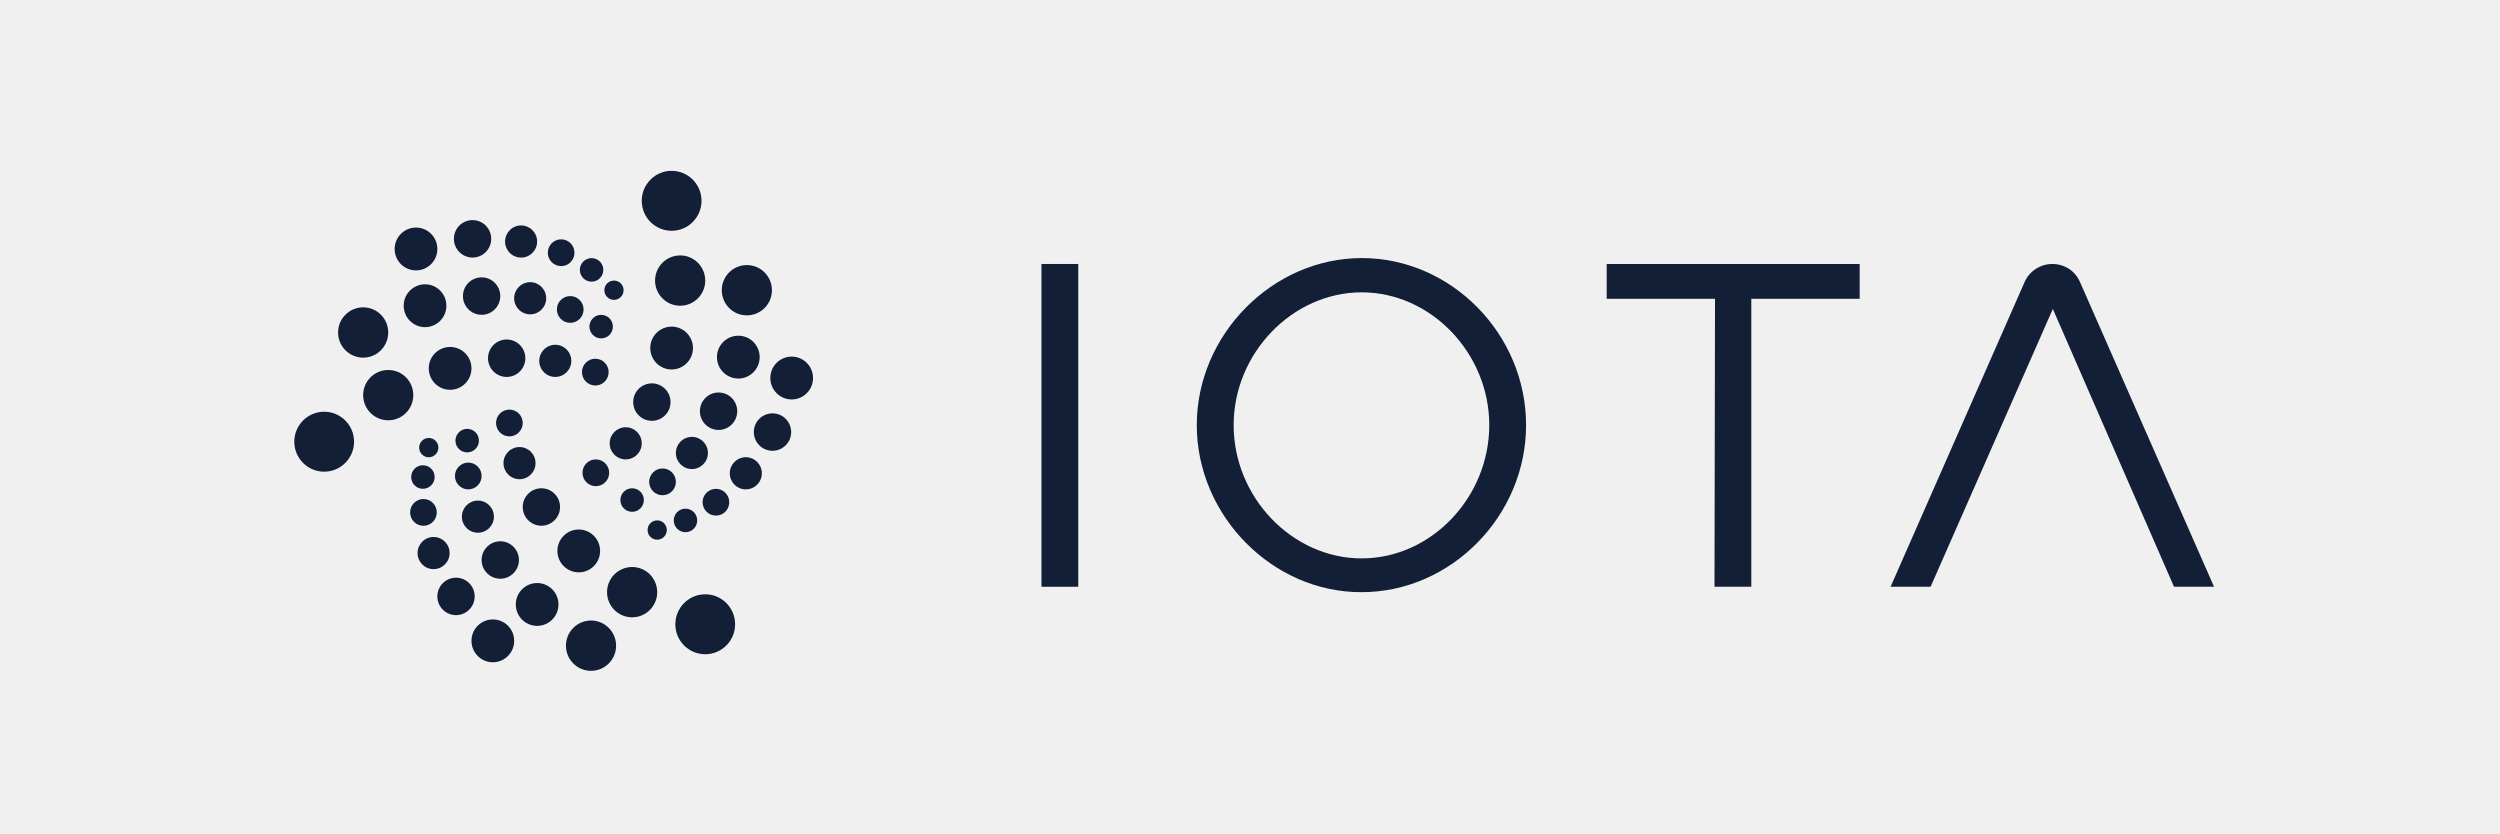
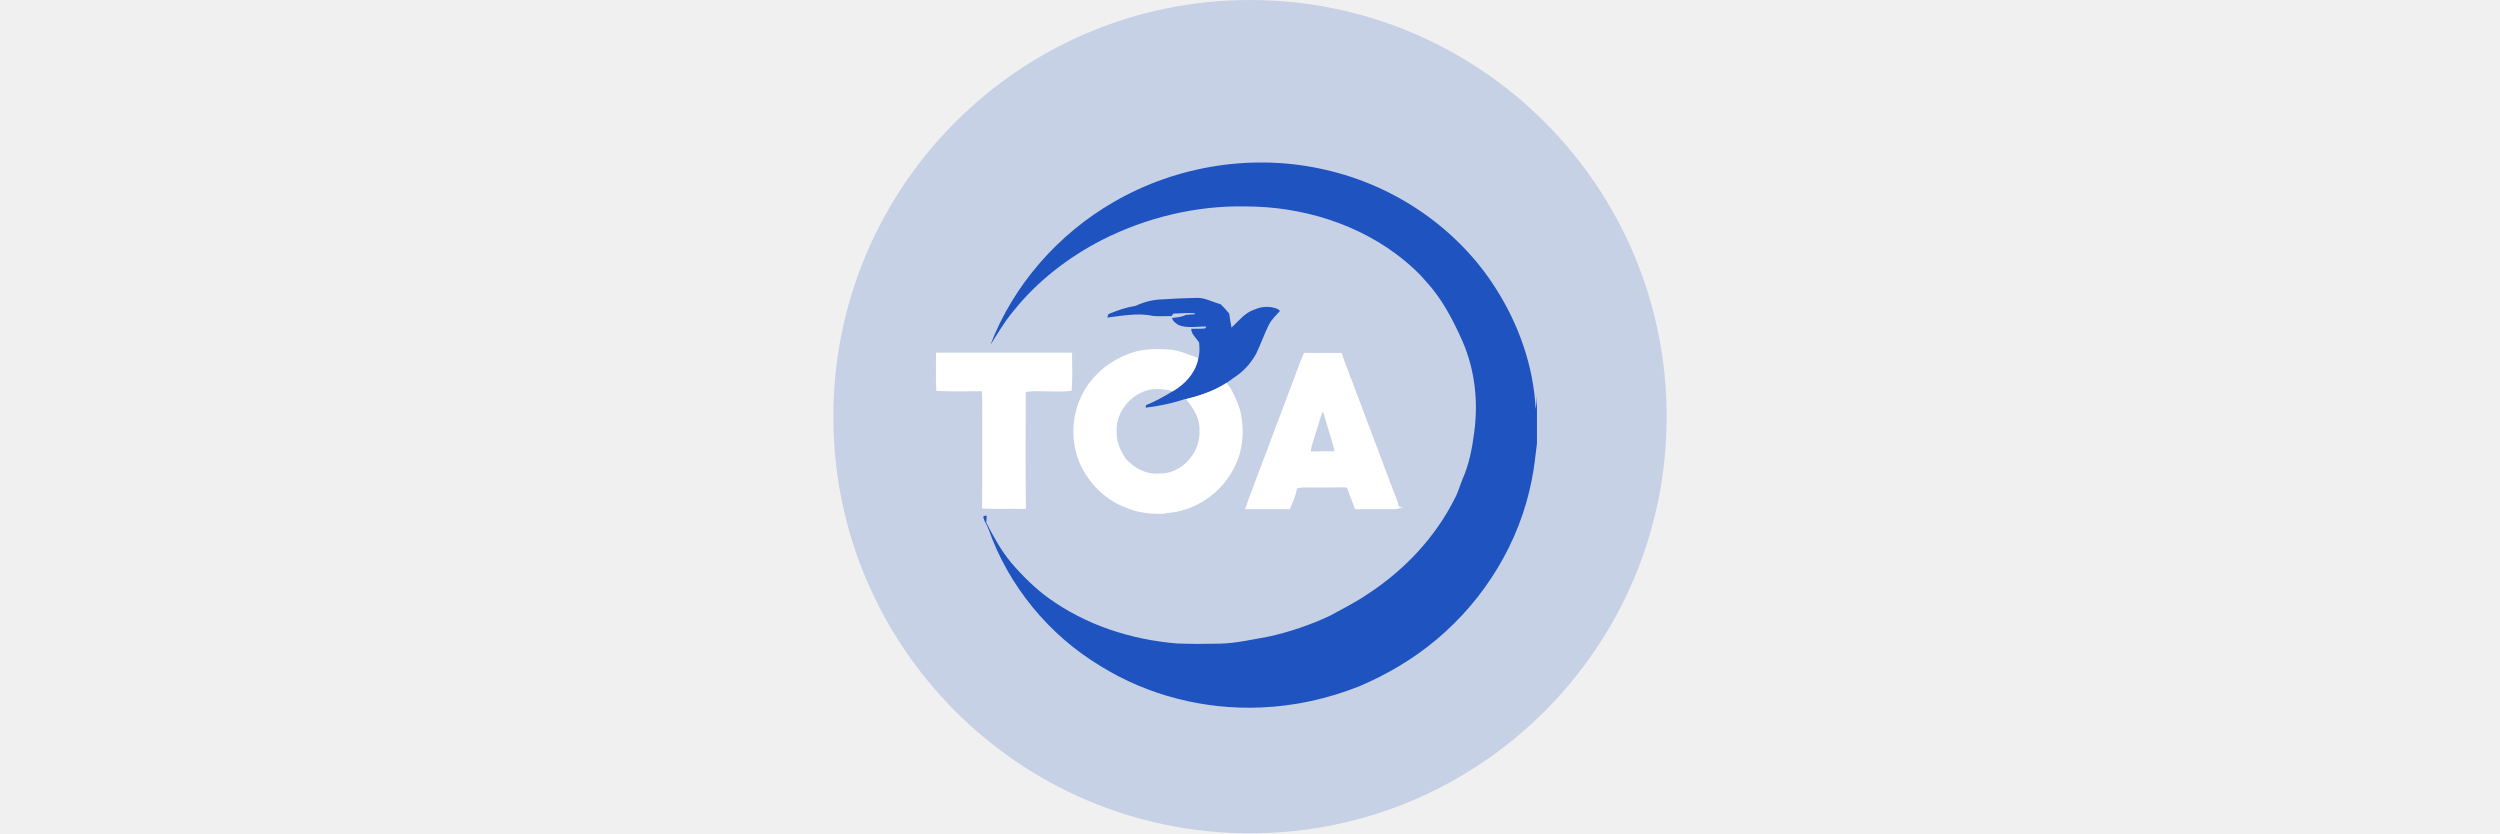
- <svg xmlns="http://www.w3.org/2000/svg" width="300" height="100" viewBox="0 0 300 100" fill="none">
-   <path d="M80.596 27.694C82.576 27.694 84.182 26.084 84.182 24.097C84.182 22.11 82.576 20.5 80.596 20.5C78.615 20.5 77.01 22.11 77.01 24.097C77.01 26.084 78.615 27.694 80.596 27.694Z" fill="#131F37" />
-   <path fill-rule="evenodd" clip-rule="evenodd" d="M163.405 30.968C152.709 30.968 143.613 40.16 143.613 51.013C143.613 61.935 152.771 71.121 163.405 71.059C174.101 71.059 183.129 61.935 183.129 51.013C183.129 40.091 174.164 30.968 163.405 30.968ZM163.405 35.081C171.732 35.081 178.712 42.406 178.712 51.013C178.712 59.689 171.732 67.007 163.405 67.007C155.078 67.007 148.037 59.689 148.037 51.013C148.037 42.406 155.078 35.081 163.405 35.081Z" fill="#131F37" />
-   <path d="M124.975 31.677H129.392V70.412H124.975V31.677Z" fill="#131F37" />
-   <path d="M205.801 35.853H192.803V31.677H223.161V35.853H210.157V70.412H205.739L205.801 35.853Z" fill="#131F37" />
-   <path d="M231.671 70.412L246.339 37.073L260.882 70.412H265.684L249.608 33.862C249.031 32.511 247.747 31.677 246.277 31.677C244.868 31.677 243.522 32.511 242.945 33.862L226.869 70.412H231.671Z" fill="#131F37" />
-   <path d="M88.213 74.911C88.213 76.898 86.608 78.508 84.627 78.508C82.647 78.508 81.041 76.898 81.041 74.911C81.041 72.925 82.647 71.314 84.627 71.314C86.608 71.314 88.213 72.925 88.213 74.911Z" fill="#131F37" />
-   <path d="M81.618 36.687C83.28 36.687 84.628 35.336 84.628 33.669C84.628 32.002 83.28 30.65 81.618 30.65C79.957 30.65 78.609 32.002 78.609 33.669C78.609 35.336 79.957 36.687 81.618 36.687Z" fill="#131F37" />
-   <path d="M92.632 34.826C92.632 36.493 91.284 37.845 89.623 37.845C87.96 37.845 86.613 36.493 86.613 34.826C86.613 33.159 87.96 31.808 89.623 31.808C91.284 31.808 92.632 33.159 92.632 34.826Z" fill="#131F37" />
-   <path d="M80.594 44.336C82.009 44.336 83.156 43.185 83.156 41.765C83.156 40.346 82.009 39.195 80.594 39.195C79.178 39.195 78.031 40.346 78.031 41.765C78.031 43.185 79.178 44.336 80.594 44.336Z" fill="#131F37" />
-   <path d="M91.16 42.855C91.16 44.274 90.013 45.425 88.598 45.425C87.182 45.425 86.035 44.274 86.035 42.855C86.035 41.435 87.182 40.284 88.598 40.284C90.013 40.284 91.16 41.435 91.16 42.855Z" fill="#131F37" />
-   <path d="M95.002 47.933C96.417 47.933 97.564 46.782 97.564 45.362C97.564 43.943 96.417 42.792 95.002 42.792C93.587 42.792 92.439 43.943 92.439 45.362C92.439 46.782 93.587 47.933 95.002 47.933Z" fill="#131F37" />
-   <path d="M88.468 49.346C88.468 50.586 87.465 51.592 86.228 51.592C84.991 51.592 83.988 50.586 83.988 49.346C83.988 48.105 84.991 47.099 86.228 47.099C87.465 47.099 88.468 48.105 88.468 49.346Z" fill="#131F37" />
-   <path d="M78.224 50.497C79.461 50.497 80.464 49.491 80.464 48.25C80.464 47.01 79.461 46.004 78.224 46.004C76.987 46.004 75.984 47.01 75.984 48.25C75.984 49.491 76.987 50.497 78.224 50.497Z" fill="#131F37" />
-   <path d="M94.939 51.847C94.939 53.088 93.936 54.094 92.699 54.094C91.462 54.094 90.459 53.088 90.459 51.847C90.459 50.607 91.462 49.601 92.699 49.601C93.936 49.601 94.939 50.607 94.939 51.847Z" fill="#131F37" />
-   <path d="M83.027 56.285C84.089 56.285 84.95 55.421 84.95 54.355C84.95 53.29 84.089 52.426 83.027 52.426C81.965 52.426 81.103 53.29 81.103 54.355C81.103 55.421 81.965 56.285 83.027 56.285Z" fill="#131F37" />
-   <path d="M91.421 56.795C91.421 57.861 90.56 58.724 89.498 58.724C88.435 58.724 87.574 57.861 87.574 56.795C87.574 55.73 88.435 54.866 89.498 54.866C90.56 54.866 91.421 55.73 91.421 56.795Z" fill="#131F37" />
-   <path d="M75.085 55.127C76.148 55.127 77.009 54.263 77.009 53.198C77.009 52.132 76.148 51.269 75.085 51.269C74.023 51.269 73.162 52.132 73.162 53.198C73.162 54.263 74.023 55.127 75.085 55.127Z" fill="#131F37" />
-   <path d="M81.104 57.822C81.104 58.709 80.387 59.428 79.503 59.428C78.619 59.428 77.902 58.709 77.902 57.822C77.902 56.935 78.619 56.216 79.503 56.216C80.387 56.216 81.104 56.935 81.104 57.822Z" fill="#131F37" />
-   <path d="M82.258 63.865C83.036 63.865 83.666 63.232 83.666 62.452C83.666 61.672 83.036 61.039 82.258 61.039C81.48 61.039 80.85 61.672 80.85 62.452C80.85 63.232 81.48 63.865 82.258 63.865Z" fill="#131F37" />
-   <path d="M80.017 63.604C80.017 64.243 79.5 64.761 78.863 64.761C78.226 64.761 77.709 64.243 77.709 63.604C77.709 62.964 78.226 62.446 78.863 62.446C79.5 62.446 80.017 62.964 80.017 63.604Z" fill="#131F37" />
-   <path d="M75.854 61.419C76.632 61.419 77.262 60.786 77.262 60.006C77.262 59.226 76.632 58.593 75.854 58.593C75.076 58.593 74.445 59.226 74.445 60.006C74.445 60.786 75.076 61.419 75.854 61.419Z" fill="#131F37" />
-   <path d="M73.1 56.733C73.1 57.62 72.383 58.339 71.499 58.339C70.615 58.339 69.898 57.62 69.898 56.733C69.898 55.846 70.615 55.127 71.499 55.127C72.383 55.127 73.1 55.846 73.1 56.733Z" fill="#131F37" />
-   <path d="M71.437 46.259C72.321 46.259 73.037 45.54 73.037 44.653C73.037 43.766 72.321 43.047 71.437 43.047C70.553 43.047 69.836 43.766 69.836 44.653C69.836 45.54 70.553 46.259 71.437 46.259Z" fill="#131F37" />
-   <path d="M73.547 39.195C73.547 39.975 72.917 40.608 72.139 40.608C71.361 40.608 70.731 39.975 70.731 39.195C70.731 38.415 71.361 37.782 72.139 37.782C72.917 37.782 73.547 38.415 73.547 39.195Z" fill="#131F37" />
-   <path d="M73.677 35.984C74.315 35.984 74.831 35.466 74.831 34.826C74.831 34.187 74.315 33.669 73.677 33.669C73.04 33.669 72.523 34.187 72.523 34.826C72.523 35.466 73.04 35.984 73.677 35.984Z" fill="#131F37" />
-   <path d="M72.399 32.387C72.399 33.167 71.768 33.8 70.99 33.8C70.213 33.8 69.582 33.167 69.582 32.387C69.582 31.607 70.213 30.974 70.99 30.974C71.768 30.974 72.399 31.607 72.399 32.387Z" fill="#131F37" />
-   <path d="M85.911 61.873C86.795 61.873 87.512 61.154 87.512 60.268C87.512 59.381 86.795 58.662 85.911 58.662C85.027 58.662 84.311 59.381 84.311 60.268C84.311 61.154 85.027 61.873 85.911 61.873Z" fill="#131F37" />
-   <path d="M68.938 30.327C68.938 31.214 68.221 31.933 67.337 31.933C66.453 31.933 65.736 31.214 65.736 30.327C65.736 29.44 66.453 28.721 67.337 28.721C68.221 28.721 68.938 29.44 68.938 30.327Z" fill="#131F37" />
-   <path d="M68.427 38.741C69.311 38.741 70.028 38.022 70.028 37.135C70.028 36.248 69.311 35.529 68.427 35.529C67.543 35.529 66.826 36.248 66.826 37.135C66.826 38.022 67.543 38.741 68.427 38.741Z" fill="#131F37" />
-   <path d="M68.558 43.303C68.558 44.368 67.697 45.232 66.634 45.232C65.572 45.232 64.711 44.368 64.711 43.303C64.711 42.237 65.572 41.373 66.634 41.373C67.697 41.373 68.558 42.237 68.558 43.303Z" fill="#131F37" />
-   <path d="M60.802 45.232C62.039 45.232 63.042 44.226 63.042 42.985C63.042 41.744 62.039 40.739 60.802 40.739C59.565 40.739 58.562 41.744 58.562 42.985C58.562 44.226 59.565 45.232 60.802 45.232Z" fill="#131F37" />
-   <path d="M56.576 44.205C56.576 45.624 55.429 46.775 54.014 46.775C52.598 46.775 51.451 45.624 51.451 44.205C51.451 42.785 52.598 41.635 54.014 41.635C55.429 41.635 56.576 42.785 56.576 44.205Z" fill="#131F37" />
-   <path d="M46.587 50.435C48.249 50.435 49.596 49.083 49.596 47.416C49.596 45.749 48.249 44.398 46.587 44.398C44.925 44.398 43.578 45.749 43.578 47.416C43.578 49.083 44.925 50.435 46.587 50.435Z" fill="#131F37" />
-   <path d="M42.487 53.005C42.487 54.992 40.881 56.602 38.901 56.602C36.92 56.602 35.315 54.992 35.315 53.005C35.315 51.018 36.92 49.408 38.901 49.408C40.881 49.408 42.487 51.018 42.487 53.005Z" fill="#131F37" />
-   <path d="M43.58 42.917C45.241 42.917 46.589 41.565 46.589 39.898C46.589 38.231 45.241 36.88 43.58 36.88C41.917 36.88 40.57 38.231 40.57 39.898C40.57 41.565 41.917 42.917 43.58 42.917Z" fill="#131F37" />
-   <path d="M53.568 36.687C53.568 38.107 52.421 39.258 51.006 39.258C49.591 39.258 48.443 38.107 48.443 36.687C48.443 35.268 49.591 34.117 51.006 34.117C52.421 34.117 53.568 35.268 53.568 36.687Z" fill="#131F37" />
-   <path d="M49.92 32.449C51.335 32.449 52.482 31.298 52.482 29.879C52.482 28.459 51.335 27.308 49.92 27.308C48.505 27.308 47.357 28.459 47.357 29.879C47.357 31.298 48.505 32.449 49.92 32.449Z" fill="#131F37" />
-   <path d="M58.946 28.659C58.946 29.9 57.944 30.906 56.707 30.906C55.47 30.906 54.467 29.9 54.467 28.659C54.467 27.418 55.47 26.412 56.707 26.412C57.944 26.412 58.946 27.418 58.946 28.659Z" fill="#131F37" />
-   <path d="M62.533 30.912C63.595 30.912 64.456 30.048 64.456 28.983C64.456 27.917 63.595 27.053 62.533 27.053C61.471 27.053 60.609 27.917 60.609 28.983C60.609 30.048 61.471 30.912 62.533 30.912Z" fill="#131F37" />
-   <path d="M65.544 35.791C65.544 36.857 64.683 37.72 63.621 37.72C62.559 37.72 61.697 36.857 61.697 35.791C61.697 34.726 62.559 33.862 63.621 33.862C64.683 33.862 65.544 34.726 65.544 35.791Z" fill="#131F37" />
-   <path d="M57.792 37.776C59.029 37.776 60.032 36.77 60.032 35.53C60.032 34.289 59.029 33.283 57.792 33.283C56.556 33.283 55.553 34.289 55.553 35.53C55.553 36.77 56.556 37.776 57.792 37.776Z" fill="#131F37" />
-   <path d="M52.607 53.714C52.607 54.354 52.09 54.872 51.453 54.872C50.816 54.872 50.299 54.354 50.299 53.714C50.299 53.075 50.816 52.557 51.453 52.557C52.09 52.557 52.607 53.075 52.607 53.714Z" fill="#131F37" />
-   <path d="M56.063 54.287C56.84 54.287 57.471 53.655 57.471 52.874C57.471 52.094 56.84 51.462 56.063 51.462C55.285 51.462 54.654 52.094 54.654 52.874C54.654 53.655 55.285 54.287 56.063 54.287Z" fill="#131F37" />
-   <path d="M62.727 50.758C62.727 51.645 62.01 52.364 61.126 52.364C60.242 52.364 59.525 51.645 59.525 50.758C59.525 49.871 60.242 49.153 61.126 49.153C62.01 49.153 62.727 49.871 62.727 50.758Z" fill="#131F37" />
-   <path d="M62.341 57.505C63.404 57.505 64.265 56.641 64.265 55.575C64.265 54.51 63.404 53.646 62.341 53.646C61.279 53.646 60.418 54.51 60.418 55.575C60.418 56.641 61.279 57.505 62.341 57.505Z" fill="#131F37" />
-   <path d="M57.793 57.119C57.793 58.005 57.077 58.724 56.193 58.724C55.309 58.724 54.592 58.005 54.592 57.119C54.592 56.232 55.309 55.513 56.193 55.513C57.077 55.513 57.793 56.232 57.793 57.119Z" fill="#131F37" />
-   <path d="M50.75 58.656C51.528 58.656 52.159 58.023 52.159 57.243C52.159 56.463 51.528 55.83 50.75 55.83C49.972 55.83 49.342 56.463 49.342 57.243C49.342 58.023 49.972 58.656 50.75 58.656Z" fill="#131F37" />
-   <path d="M52.414 61.487C52.414 62.374 51.698 63.093 50.814 63.093C49.93 63.093 49.213 62.374 49.213 61.487C49.213 60.601 49.93 59.882 50.814 59.882C51.698 59.882 52.414 60.601 52.414 61.487Z" fill="#131F37" />
-   <path d="M57.347 63.927C58.41 63.927 59.271 63.063 59.271 61.998C59.271 60.932 58.41 60.069 57.347 60.069C56.285 60.069 55.424 60.932 55.424 61.998C55.424 63.063 56.285 63.927 57.347 63.927Z" fill="#131F37" />
-   <path d="M67.206 60.84C67.206 62.081 66.203 63.087 64.966 63.087C63.729 63.087 62.727 62.081 62.727 60.84C62.727 59.599 63.729 58.593 64.966 58.593C66.203 58.593 67.206 59.599 67.206 60.84Z" fill="#131F37" />
-   <path d="M69.451 68.682C70.866 68.682 72.013 67.531 72.013 66.112C72.013 64.692 70.866 63.541 69.451 63.541C68.036 63.541 66.889 64.692 66.889 66.112C66.889 67.531 68.036 68.682 69.451 68.682Z" fill="#131F37" />
-   <path d="M62.273 67.201C62.273 68.441 61.27 69.447 60.033 69.447C58.796 69.447 57.793 68.441 57.793 67.201C57.793 65.96 58.796 64.954 60.033 64.954C61.27 64.954 62.273 65.96 62.273 67.201Z" fill="#131F37" />
-   <path d="M54.722 73.816C55.959 73.816 56.962 72.81 56.962 71.569C56.962 70.329 55.959 69.323 54.722 69.323C53.485 69.323 52.482 70.329 52.482 71.569C52.482 72.81 53.485 73.816 54.722 73.816Z" fill="#131F37" />
-   <path d="M61.703 76.903C61.703 78.322 60.556 79.473 59.141 79.473C57.725 79.473 56.578 78.322 56.578 76.903C56.578 75.483 57.725 74.332 59.141 74.332C60.556 74.332 61.703 75.483 61.703 76.903Z" fill="#131F37" />
-   <path d="M70.923 80.5C72.585 80.5 73.932 79.149 73.932 77.482C73.932 75.815 72.585 74.463 70.923 74.463C69.261 74.463 67.914 75.815 67.914 77.482C67.914 79.149 69.261 80.5 70.923 80.5Z" fill="#131F37" />
-   <path d="M67.019 72.534C67.019 73.954 65.872 75.104 64.457 75.104C63.042 75.104 61.895 73.954 61.895 72.534C61.895 71.115 63.042 69.964 64.457 69.964C65.872 69.964 67.019 71.115 67.019 72.534Z" fill="#131F37" />
-   <path d="M75.855 74.078C77.517 74.078 78.864 72.726 78.864 71.059C78.864 69.392 77.517 68.041 75.855 68.041C74.193 68.041 72.846 69.392 72.846 71.059C72.846 72.726 74.193 74.078 75.855 74.078Z" fill="#131F37" />
-   <path d="M53.954 66.367C53.954 67.432 53.093 68.296 52.031 68.296C50.968 68.296 50.107 67.432 50.107 66.367C50.107 65.301 50.968 64.437 52.031 64.437C53.093 64.437 53.954 65.301 53.954 66.367Z" fill="#131F37" />
+ <svg xmlns="http://www.w3.org/2000/svg" width="300" height="100" viewBox="0 0 26 26" fill="none">
+   <path opacity="0.2" d="M13 26C20.18 26 26 20.18 26 13C26 5.82 20.18 0 13 0C5.82 0 0 5.82 0 13C0 20.18 5.82 26 13 26Z" fill="#1F53C0" />
+   <path fill-rule="evenodd" clip-rule="evenodd" d="M8.753 6.3C10.729 5.153 13.143 4.779 15.368 5.301C17.517 5.79 19.48 7.122 20.665 8.993C21.384 10.119 21.847 11.423 21.912 12.763C21.935 12.625 21.949 12.486 21.953 12.346V13.839C21.901 14.217 21.87 14.598 21.791 14.972C21.416 16.911 20.329 18.69 18.82 19.952C18.098 20.561 17.275 21.044 16.408 21.413C15.426 21.802 14.38 22.034 13.325 22.074C11.584 22.145 9.818 21.703 8.334 20.78C6.727 19.815 5.466 18.281 4.842 16.509C4.796 16.384 4.713 16.275 4.681 16.145C4.671 16.084 4.747 16.088 4.786 16.091C4.782 16.162 4.777 16.233 4.771 16.304C4.996 16.74 5.232 17.175 5.548 17.554C5.896 17.962 6.28 18.343 6.714 18.659C7.88 19.503 9.295 19.959 10.721 20.076C11.164 20.093 11.607 20.092 12.05 20.082C12.564 20.071 13.067 19.952 13.571 19.864C14.235 19.719 14.883 19.498 15.499 19.209C15.897 18.99 16.305 18.787 16.68 18.53C17.813 17.789 18.777 16.774 19.386 15.558C19.492 15.368 19.545 15.156 19.627 14.957C19.836 14.493 19.932 13.987 19.996 13.485C20.125 12.532 20.018 11.542 19.634 10.657C19.338 9.989 18.996 9.327 18.497 8.786C18.289 8.539 18.051 8.319 17.802 8.114C16.42 6.987 14.623 6.441 12.855 6.44C11.309 6.412 9.764 6.788 8.385 7.485C7.325 8.03 6.358 8.777 5.612 9.713C5.34 10.037 5.128 10.404 4.901 10.76C5.618 8.886 7.019 7.296 8.753 6.3Z" fill="#1F53C0" />
+   <path fill-rule="evenodd" clip-rule="evenodd" d="M10.298 9.339C10.629 9.317 10.96 9.3 11.292 9.295C11.571 9.269 11.819 9.423 12.082 9.49C12.179 9.581 12.27 9.68 12.352 9.785C12.368 9.931 12.397 10.076 12.423 10.221C12.646 10.014 12.841 9.753 13.143 9.657C13.37 9.555 13.632 9.544 13.864 9.641C13.883 9.655 13.919 9.686 13.937 9.701C13.809 9.84 13.667 9.973 13.582 10.145C13.44 10.438 13.332 10.745 13.191 11.039C13.024 11.337 12.79 11.601 12.499 11.781C12.423 11.839 12.346 11.895 12.266 11.947C11.833 12.231 11.331 12.376 10.833 12.495C10.478 12.604 10.113 12.676 9.745 12.719C9.747 12.7 9.752 12.661 9.755 12.642C10.046 12.523 10.32 12.37 10.589 12.207C10.956 11.996 11.277 11.656 11.374 11.233C11.432 11.058 11.431 10.873 11.412 10.691C11.332 10.546 11.165 10.436 11.167 10.258C11.311 10.254 11.456 10.263 11.599 10.247C11.609 10.232 11.631 10.203 11.641 10.187C11.349 10.18 11.047 10.254 10.765 10.139C10.684 10.081 10.586 10.027 10.57 9.918C10.715 9.903 10.866 9.895 10.998 9.825C11.089 9.815 11.181 9.81 11.273 9.805C11.274 9.796 11.275 9.779 11.275 9.77C11.053 9.758 10.83 9.779 10.608 9.785C10.595 9.804 10.568 9.842 10.555 9.862C10.368 9.859 10.18 9.874 9.994 9.86C9.514 9.754 9.024 9.85 8.544 9.908C8.554 9.88 8.574 9.826 8.584 9.8C8.857 9.685 9.139 9.588 9.432 9.542C9.704 9.415 9.996 9.341 10.298 9.339Z" fill="#1F53C0" />
+   <path fill-rule="evenodd" clip-rule="evenodd" d="M9.327 11.002C9.7 10.874 10.099 10.883 10.487 10.904C10.797 10.931 11.081 11.063 11.371 11.166L11.374 11.233C11.277 11.656 10.956 11.996 10.589 12.207C10.289 12.129 9.955 12.095 9.664 12.224C9.166 12.425 8.798 12.952 8.841 13.499C8.83 13.793 8.965 14.061 9.116 14.304C9.375 14.599 9.755 14.807 10.156 14.774C10.854 14.802 11.453 14.137 11.424 13.451C11.446 13.074 11.245 12.736 11.007 12.463C10.948 12.473 10.89 12.483 10.833 12.495C11.331 12.376 11.833 12.231 12.266 11.947C12.309 12.003 12.353 12.059 12.395 12.115C12.528 12.36 12.648 12.613 12.711 12.885C12.831 13.447 12.78 14.056 12.516 14.571C12.126 15.379 11.281 15.959 10.385 16.009L10.352 16.03C10.08 16.038 9.808 16.028 9.542 15.969C9.289 15.918 9.051 15.813 8.819 15.7C8.206 15.354 7.731 14.759 7.56 14.071C7.433 13.537 7.474 12.961 7.693 12.456C7.99 11.761 8.611 11.227 9.327 11.002Z" fill="white" />
+   <path fill-rule="evenodd" clip-rule="evenodd" d="M3.214 12.196C3.19 11.799 3.204 11.4 3.204 11.003C4.619 11.006 6.033 11.004 7.447 11.004C7.45 11.4 7.469 11.798 7.435 12.192C6.962 12.255 6.477 12.166 6.002 12.227C6.004 13.445 5.992 14.663 6.008 15.881C5.552 15.863 5.095 15.893 4.64 15.864C4.655 14.982 4.642 14.099 4.647 13.216C4.642 12.88 4.658 12.542 4.635 12.206C4.161 12.205 3.687 12.222 3.214 12.196Z" fill="white" />
+   <path fill-rule="evenodd" clip-rule="evenodd" d="M15.367 11.011C15.14 11.012 14.912 11.012 14.685 11.007C14.627 11.141 14.573 11.278 14.521 11.415C14.355 11.866 14.185 12.314 14.015 12.763C13.844 13.211 13.674 13.66 13.508 14.11C13.437 14.301 13.364 14.491 13.291 14.681C13.138 15.081 12.985 15.482 12.847 15.886C13.033 15.887 13.22 15.887 13.406 15.887C13.685 15.886 13.965 15.886 14.245 15.888C14.265 15.835 14.287 15.782 14.309 15.729C14.374 15.57 14.439 15.411 14.466 15.24C14.56 15.217 14.656 15.205 14.754 15.208C15.05 15.214 15.346 15.211 15.643 15.208C15.753 15.207 15.863 15.206 15.973 15.205C16.035 15.212 16.052 15.271 16.068 15.329C16.075 15.355 16.082 15.381 16.094 15.401C16.11 15.443 16.126 15.485 16.142 15.527C16.189 15.646 16.235 15.764 16.273 15.886C16.446 15.887 16.619 15.887 16.792 15.887C16.981 15.886 17.17 15.886 17.358 15.887C17.38 15.887 17.401 15.887 17.423 15.888C17.517 15.889 17.613 15.891 17.698 15.843C17.709 15.845 17.727 15.848 17.744 15.85C17.758 15.852 17.772 15.854 17.781 15.856C17.749 15.842 17.718 15.827 17.687 15.812C17.67 15.805 17.654 15.797 17.638 15.79C17.618 15.703 17.593 15.617 17.562 15.533C17.502 15.393 17.449 15.251 17.396 15.109C17.35 14.985 17.304 14.861 17.254 14.738C17.177 14.522 17.095 14.307 17.013 14.092C16.925 13.861 16.837 13.631 16.755 13.397C16.736 13.353 16.718 13.309 16.699 13.265C16.693 13.25 16.687 13.235 16.681 13.221C16.648 13.119 16.61 13.02 16.571 12.921C16.534 12.827 16.498 12.733 16.466 12.637C16.368 12.387 16.273 12.134 16.181 11.882C16.129 11.756 16.081 11.629 16.036 11.501C15.973 11.341 15.91 11.179 15.864 11.013C15.698 11.011 15.533 11.011 15.367 11.011ZM14.989 13.708C15.007 13.654 15.025 13.6 15.04 13.545C15.076 13.445 15.106 13.343 15.135 13.241C15.176 13.101 15.217 12.96 15.274 12.825C15.325 13.007 15.38 13.188 15.436 13.369C15.51 13.605 15.583 13.842 15.643 14.082C15.56 14.082 15.477 14.082 15.395 14.082C15.229 14.082 15.063 14.082 14.898 14.084C14.909 13.954 14.949 13.831 14.989 13.708Z" fill="white" />
</svg>
